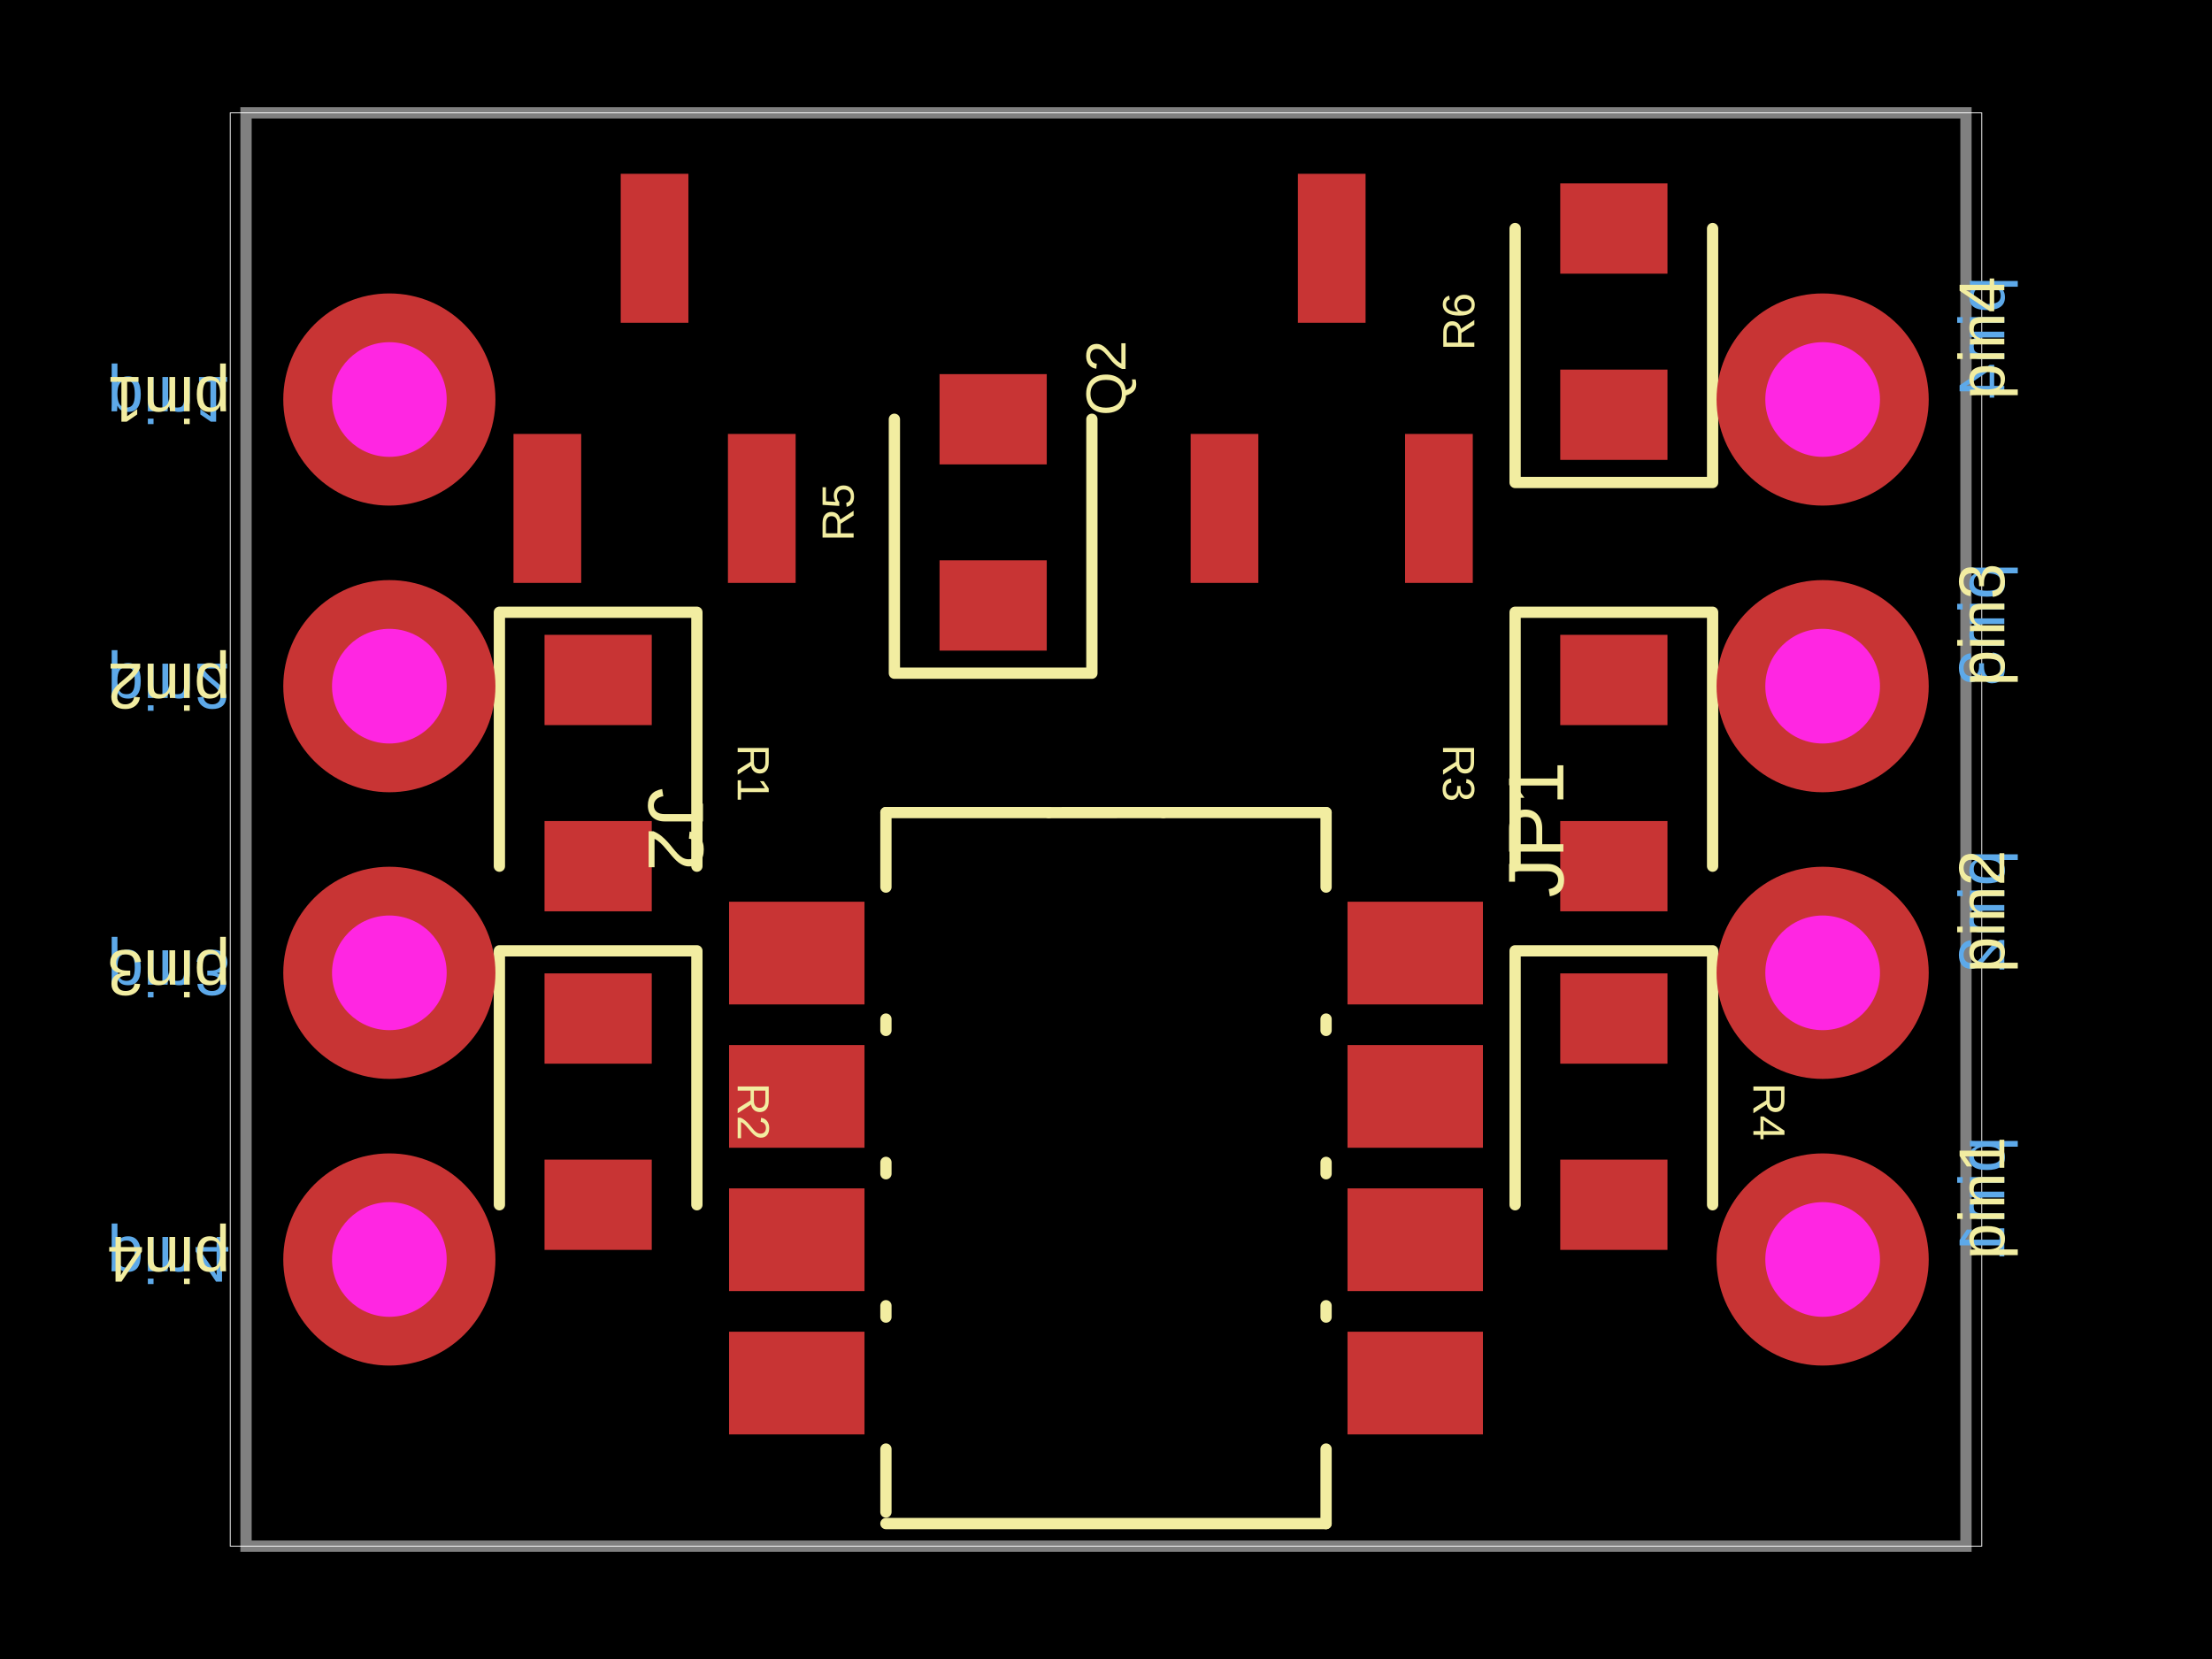
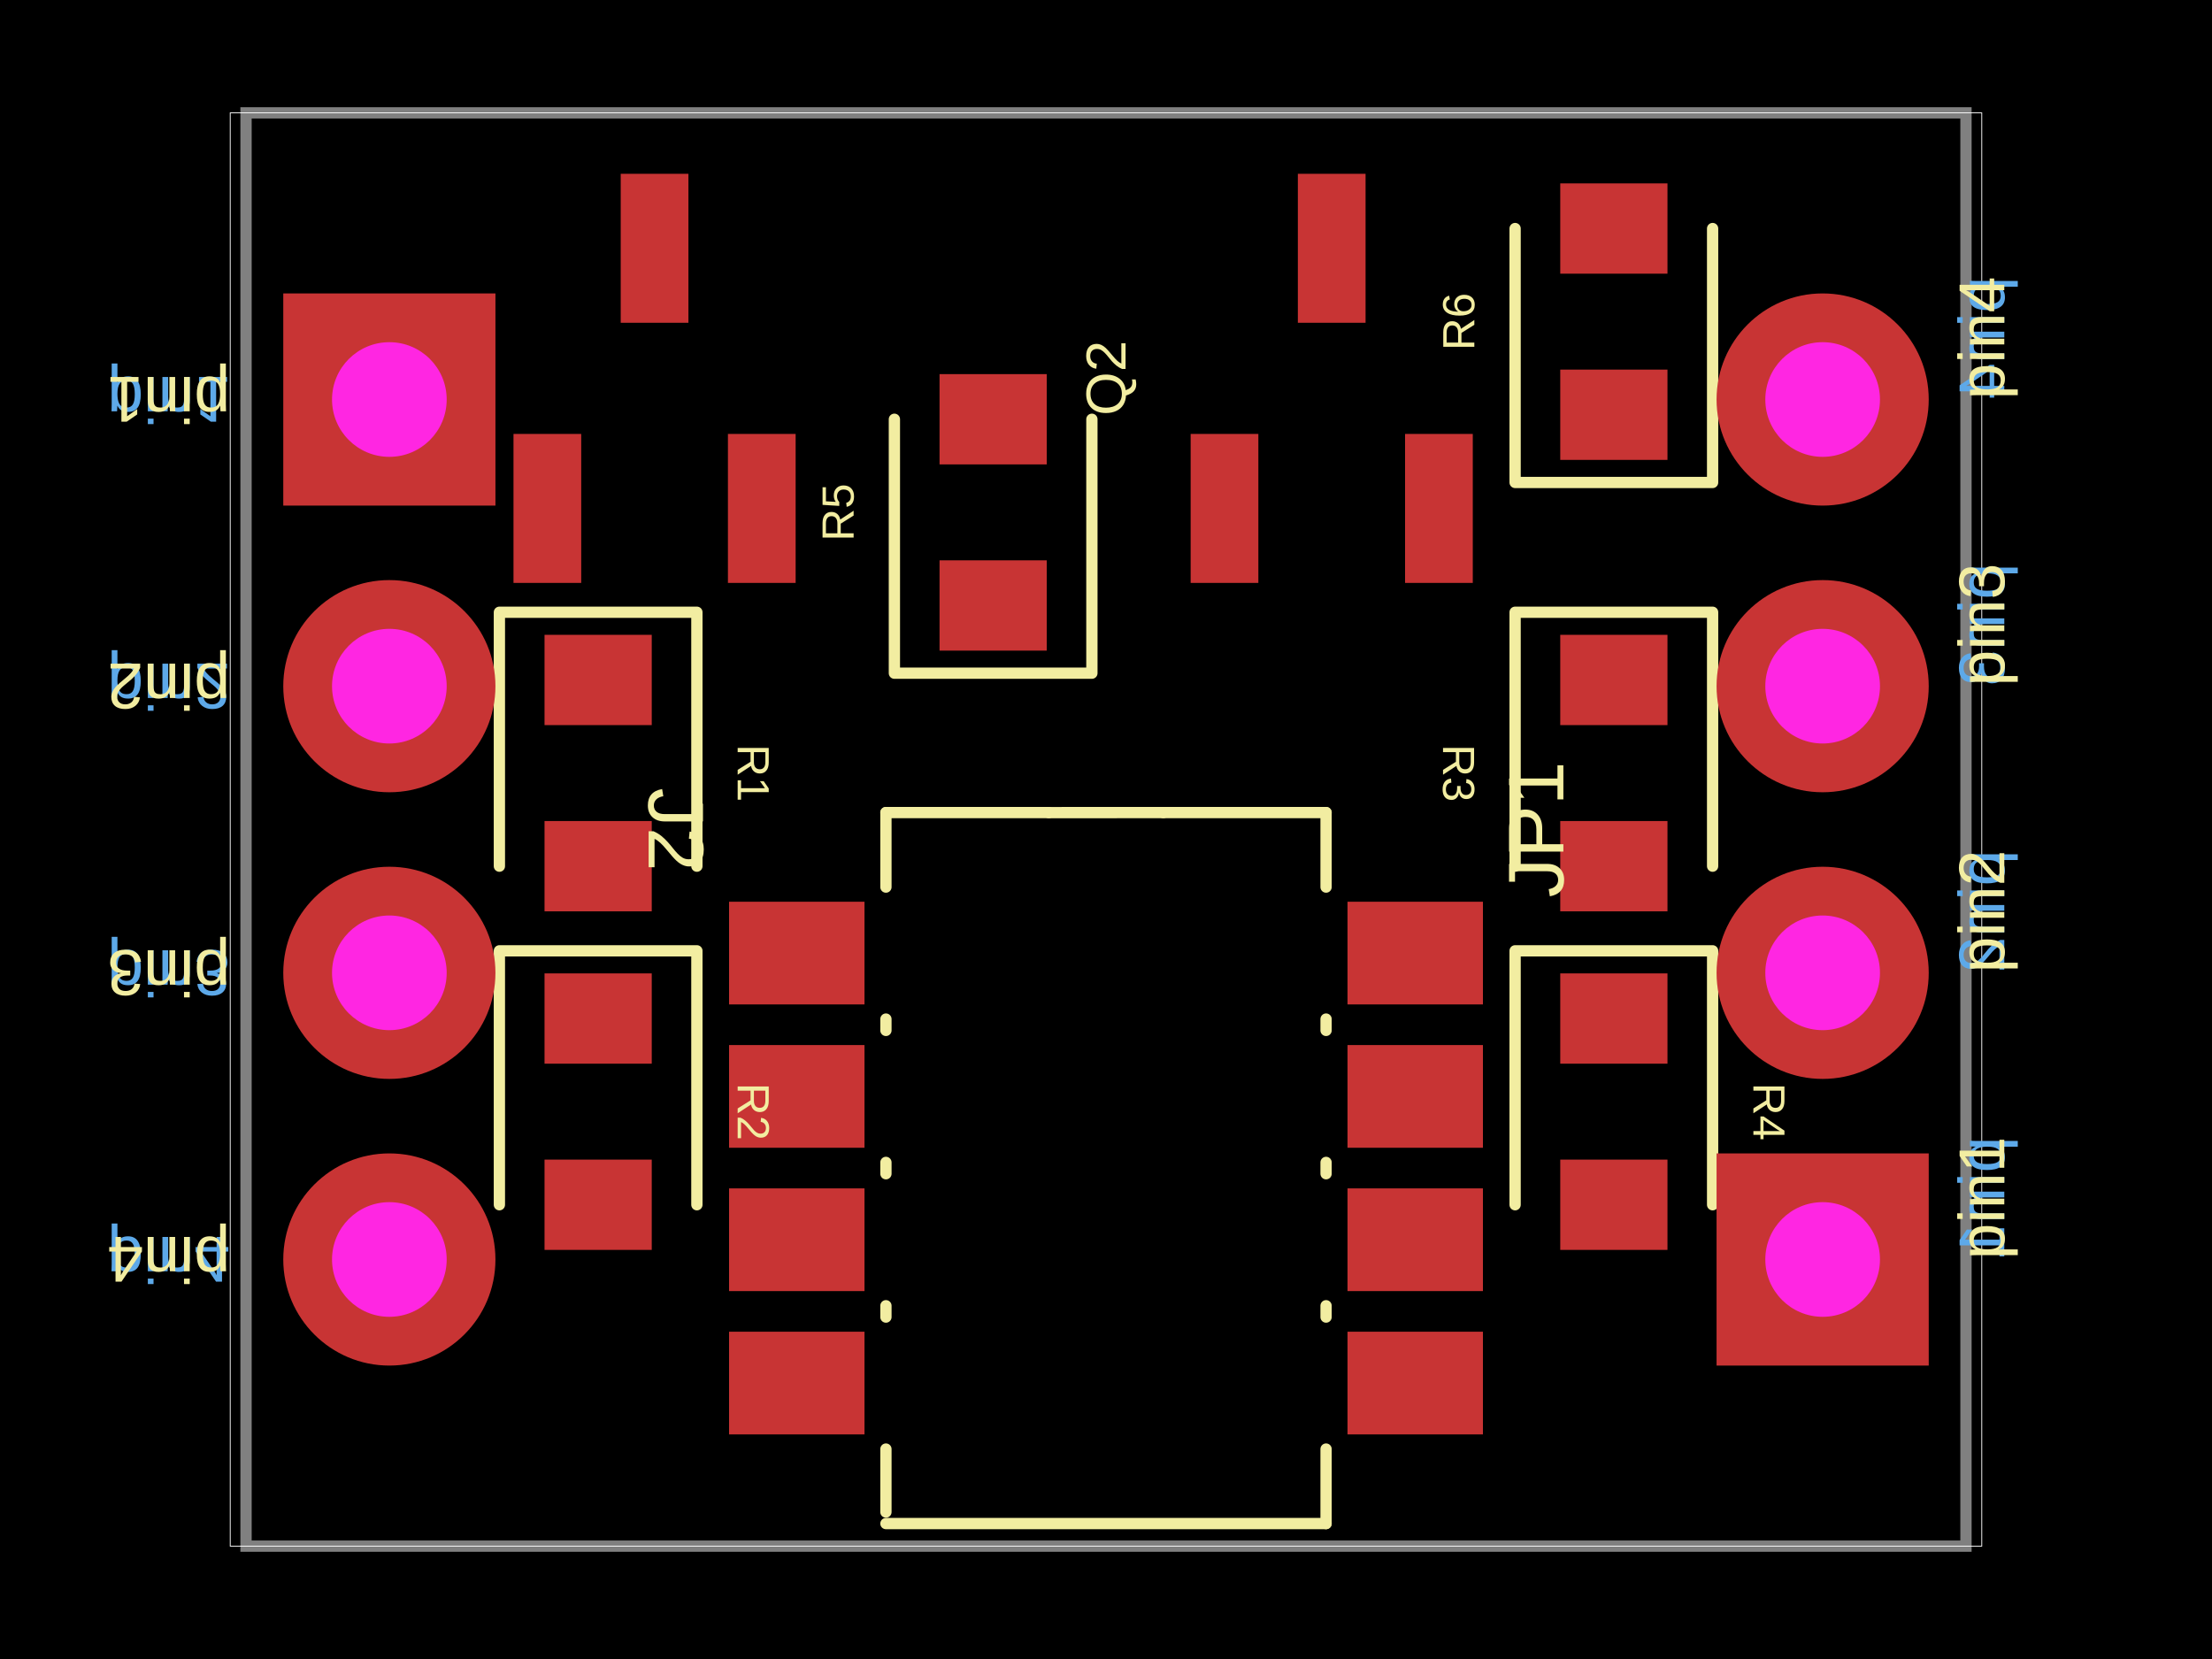
- <svg xmlns="http://www.w3.org/2000/svg" width="800" height="600" data-software-used-string="@tscircuit/core@0.0.1015">
+ <svg xmlns="http://www.w3.org/2000/svg" width="800" height="600" data-software-used-string="@tscircuit/core@0.0.1051">
  <style />
  <rect class="boundary" x="0" y="0" fill="#000" width="800" height="600" data-type="pcb_background" data-pcb-layer="global" />
  <rect class="pcb-boundary" fill="none" stroke="#fff" stroke-width="0.3" x="83.265" y="40.816" width="633.469" height="518.367" data-type="pcb_boundary" data-pcb-layer="global" />
  <path class="pcb-board" d="M 88.98 559.184 L 711.02 559.184 L 711.02 40.816 L 88.98 40.816 Z" fill="none" stroke="rgba(255, 255, 255, 0.5)" stroke-width="4.082" data-type="pcb_board" data-pcb-layer="board" />
  <text x="0" y="0" dx="0" dy="0" fill="#5da9e9" font-family="Arial, sans-serif" font-size="23.51" text-anchor="end" dominant-baseline="central" transform="matrix(1,1.2246467991473532e-16,1.2246467991473532e-16,-1,83.26531,144.4898)" class="pcb-silkscreen-text pcb-silkscreen-bottom" data-pcb-silkscreen-text-id="pcb_component_9" stroke="none" data-type="pcb_silkscreen_text" data-pcb-layer="bottom">pin1</text>
  <text x="0" y="0" dx="0" dy="0" fill="#5da9e9" font-family="Arial, sans-serif" font-size="23.51" text-anchor="end" dominant-baseline="central" transform="matrix(1,1.2246467991473532e-16,1.2246467991473532e-16,-1,83.26531,248.1633)" class="pcb-silkscreen-text pcb-silkscreen-bottom" data-pcb-silkscreen-text-id="pcb_component_9" stroke="none" data-type="pcb_silkscreen_text" data-pcb-layer="bottom">pin2</text>
  <text x="0" y="0" dx="0" dy="0" fill="#5da9e9" font-family="Arial, sans-serif" font-size="23.51" text-anchor="end" dominant-baseline="central" transform="matrix(1,1.2246467991473532e-16,1.2246467991473532e-16,-1,83.26531,351.8367)" class="pcb-silkscreen-text pcb-silkscreen-bottom" data-pcb-silkscreen-text-id="pcb_component_9" stroke="none" data-type="pcb_silkscreen_text" data-pcb-layer="bottom">pin3</text>
  <text x="0" y="0" dx="0" dy="0" fill="#5da9e9" font-family="Arial, sans-serif" font-size="23.51" text-anchor="end" dominant-baseline="central" transform="matrix(1,1.2246467991473532e-16,1.2246467991473532e-16,-1,83.26531,455.5102)" class="pcb-silkscreen-text pcb-silkscreen-bottom" data-pcb-silkscreen-text-id="pcb_component_9" stroke="none" data-type="pcb_silkscreen_text" data-pcb-layer="bottom">pin4</text>
  <text x="0" y="0" dx="0" dy="0" fill="#5da9e9" font-family="Arial, sans-serif" font-size="23.51" text-anchor="end" dominant-baseline="central" transform="matrix(-6.123233995736766e-17,1,1,6.123233995736766e-17,716.7347,455.5102)" class="pcb-silkscreen-text pcb-silkscreen-bottom" data-pcb-silkscreen-text-id="pcb_component_10" stroke="none" data-type="pcb_silkscreen_text" data-pcb-layer="bottom">pin1</text>
  <text x="0" y="0" dx="0" dy="0" fill="#5da9e9" font-family="Arial, sans-serif" font-size="23.51" text-anchor="end" dominant-baseline="central" transform="matrix(-6.123233995736766e-17,1,1,6.123233995736766e-17,716.7347,351.8367)" class="pcb-silkscreen-text pcb-silkscreen-bottom" data-pcb-silkscreen-text-id="pcb_component_10" stroke="none" data-type="pcb_silkscreen_text" data-pcb-layer="bottom">pin2</text>
  <text x="0" y="0" dx="0" dy="0" fill="#5da9e9" font-family="Arial, sans-serif" font-size="23.51" text-anchor="end" dominant-baseline="central" transform="matrix(-6.123233995736766e-17,1,1,6.123233995736766e-17,716.7347,248.1633)" class="pcb-silkscreen-text pcb-silkscreen-bottom" data-pcb-silkscreen-text-id="pcb_component_10" stroke="none" data-type="pcb_silkscreen_text" data-pcb-layer="bottom">pin3</text>
  <text x="0" y="0" dx="0" dy="0" fill="#5da9e9" font-family="Arial, sans-serif" font-size="23.51" text-anchor="end" dominant-baseline="central" transform="matrix(-6.123233995736766e-17,1,1,6.123233995736766e-17,716.7347,144.4898)" class="pcb-silkscreen-text pcb-silkscreen-bottom" data-pcb-silkscreen-text-id="pcb_component_10" stroke="none" data-type="pcb_silkscreen_text" data-pcb-layer="bottom">pin4</text>
  <rect class="pcb-pad" fill="rgb(200, 52, 52)" x="263.678" y="326.122" width="48.979" height="37.143" data-type="pcb_smtpad" data-pcb-layer="top" />
  <rect class="pcb-pad" fill="rgb(200, 52, 52)" x="263.678" y="377.959" width="48.979" height="37.143" data-type="pcb_smtpad" data-pcb-layer="top" />
  <rect class="pcb-pad" fill="rgb(200, 52, 52)" x="263.678" y="429.796" width="48.979" height="37.143" data-type="pcb_smtpad" data-pcb-layer="top" />
  <rect class="pcb-pad" fill="rgb(200, 52, 52)" x="263.678" y="481.633" width="48.979" height="37.143" data-type="pcb_smtpad" data-pcb-layer="top" />
  <rect class="pcb-pad" fill="rgb(200, 52, 52)" x="487.343" y="326.122" width="48.979" height="37.143" data-type="pcb_smtpad" data-pcb-layer="top" />
  <rect class="pcb-pad" fill="rgb(200, 52, 52)" x="487.343" y="377.959" width="48.979" height="37.143" data-type="pcb_smtpad" data-pcb-layer="top" />
  <rect class="pcb-pad" fill="rgb(200, 52, 52)" x="487.343" y="429.796" width="48.979" height="37.143" data-type="pcb_smtpad" data-pcb-layer="top" />
  <rect class="pcb-pad" fill="rgb(200, 52, 52)" x="487.343" y="481.633" width="48.979" height="37.143" data-type="pcb_smtpad" data-pcb-layer="top" />
  <rect class="pcb-pad" fill="rgb(200, 52, 52)" x="196.939" y="229.592" width="38.776" height="32.653" data-type="pcb_smtpad" data-pcb-layer="top" />
  <rect class="pcb-pad" fill="rgb(200, 52, 52)" x="196.939" y="296.939" width="38.776" height="32.653" data-type="pcb_smtpad" data-pcb-layer="top" />
  <rect class="pcb-pad" fill="rgb(200, 52, 52)" x="196.939" y="352.041" width="38.776" height="32.653" data-type="pcb_smtpad" data-pcb-layer="top" />
  <rect class="pcb-pad" fill="rgb(200, 52, 52)" x="196.939" y="419.388" width="38.776" height="32.653" data-type="pcb_smtpad" data-pcb-layer="top" />
  <rect class="pcb-pad" fill="rgb(200, 52, 52)" x="564.286" y="229.592" width="38.776" height="32.653" data-type="pcb_smtpad" data-pcb-layer="top" />
  <rect class="pcb-pad" fill="rgb(200, 52, 52)" x="564.286" y="296.939" width="38.776" height="32.653" data-type="pcb_smtpad" data-pcb-layer="top" />
  <rect class="pcb-pad" fill="rgb(200, 52, 52)" x="564.286" y="352.041" width="38.776" height="32.653" data-type="pcb_smtpad" data-pcb-layer="top" />
  <rect class="pcb-pad" fill="rgb(200, 52, 52)" x="564.286" y="419.388" width="38.776" height="32.653" data-type="pcb_smtpad" data-pcb-layer="top" />
  <rect class="pcb-pad" fill="rgb(200, 52, 52)" x="339.796" y="202.653" width="38.776" height="32.653" data-type="pcb_smtpad" data-pcb-layer="top" />
  <rect class="pcb-pad" fill="rgb(200, 52, 52)" x="339.796" y="135.306" width="38.776" height="32.653" data-type="pcb_smtpad" data-pcb-layer="top" />
  <rect class="pcb-pad" fill="rgb(200, 52, 52)" x="564.286" y="133.673" width="38.776" height="32.653" data-type="pcb_smtpad" data-pcb-layer="top" />
  <rect class="pcb-pad" fill="rgb(200, 52, 52)" x="564.286" y="66.327" width="38.776" height="32.653" data-type="pcb_smtpad" data-pcb-layer="top" />
  <rect class="pcb-pad" fill="rgb(200, 52, 52)" x="185.714" y="156.939" width="24.49" height="53.878" data-type="pcb_smtpad" data-pcb-layer="top" />
  <rect class="pcb-pad" fill="rgb(200, 52, 52)" x="263.265" y="156.939" width="24.49" height="53.878" data-type="pcb_smtpad" data-pcb-layer="top" />
  <rect class="pcb-pad" fill="rgb(200, 52, 52)" x="224.49" y="62.857" width="24.49" height="53.878" data-type="pcb_smtpad" data-pcb-layer="top" />
  <rect class="pcb-pad" fill="rgb(200, 52, 52)" x="430.612" y="156.939" width="24.49" height="53.878" data-type="pcb_smtpad" data-pcb-layer="top" />
  <rect class="pcb-pad" fill="rgb(200, 52, 52)" x="508.163" y="156.939" width="24.49" height="53.878" data-type="pcb_smtpad" data-pcb-layer="top" />
  <rect class="pcb-pad" fill="rgb(200, 52, 52)" x="469.388" y="62.857" width="24.49" height="53.878" data-type="pcb_smtpad" data-pcb-layer="top" />
  <path class="pcb-silkscreen pcb-silkscreen-top" d="M 479.591 551.021 L 320.408 551.021" fill="none" stroke="#f2eda1" stroke-width="4.082" stroke-linecap="round" stroke-linejoin="round" data-pcb-component-id="pcb_component_0" data-pcb-silkscreen-path-id="pcb_silkscreen_path_0" data-type="pcb_silkscreen_path" data-pcb-layer="top" />
  <path class="pcb-silkscreen pcb-silkscreen-top" d="M 479.592 293.877 L 420.735 293.877" fill="none" stroke="#f2eda1" stroke-width="4.082" stroke-linecap="round" stroke-linejoin="round" data-pcb-component-id="pcb_component_0" data-pcb-silkscreen-path-id="pcb_silkscreen_path_1" data-type="pcb_silkscreen_path" data-pcb-layer="top" />
  <path class="pcb-silkscreen pcb-silkscreen-top" d="M 320.409 293.877 L 374.082 293.877 L 379.265 293.877" fill="none" stroke="#f2eda1" stroke-width="4.082" stroke-linecap="round" stroke-linejoin="round" data-pcb-component-id="pcb_component_0" data-pcb-silkscreen-path-id="pcb_silkscreen_path_2" data-type="pcb_silkscreen_path" data-pcb-layer="top" />
  <path class="pcb-silkscreen pcb-silkscreen-top" d="M 479.592 293.877 L 479.592 320.826" fill="none" stroke="#f2eda1" stroke-width="4.082" stroke-linecap="round" stroke-linejoin="round" data-pcb-component-id="pcb_component_0" data-pcb-silkscreen-path-id="pcb_silkscreen_path_3" data-type="pcb_silkscreen_path" data-pcb-layer="top" />
  <path class="pcb-silkscreen pcb-silkscreen-top" d="M 479.592 368.562 L 479.592 372.661" fill="none" stroke="#f2eda1" stroke-width="4.082" stroke-linecap="round" stroke-linejoin="round" data-pcb-component-id="pcb_component_0" data-pcb-silkscreen-path-id="pcb_silkscreen_path_4" data-type="pcb_silkscreen_path" data-pcb-layer="top" />
  <path class="pcb-silkscreen pcb-silkscreen-top" d="M 479.592 420.4 L 479.592 424.498" fill="none" stroke="#f2eda1" stroke-width="4.082" stroke-linecap="round" stroke-linejoin="round" data-pcb-component-id="pcb_component_0" data-pcb-silkscreen-path-id="pcb_silkscreen_path_5" data-type="pcb_silkscreen_path" data-pcb-layer="top" />
  <path class="pcb-silkscreen pcb-silkscreen-top" d="M 479.592 472.237 L 479.592 476.334" fill="none" stroke="#f2eda1" stroke-width="4.082" stroke-linecap="round" stroke-linejoin="round" data-pcb-component-id="pcb_component_0" data-pcb-silkscreen-path-id="pcb_silkscreen_path_6" data-type="pcb_silkscreen_path" data-pcb-layer="top" />
  <path class="pcb-silkscreen pcb-silkscreen-top" d="M 479.592 524.074 L 479.592 551.021" fill="none" stroke="#f2eda1" stroke-width="4.082" stroke-linecap="round" stroke-linejoin="round" data-pcb-component-id="pcb_component_0" data-pcb-silkscreen-path-id="pcb_silkscreen_path_7" data-type="pcb_silkscreen_path" data-pcb-layer="top" />
  <path class="pcb-silkscreen pcb-silkscreen-top" d="M 320.409 293.877 L 320.409 320.826" fill="none" stroke="#f2eda1" stroke-width="4.082" stroke-linecap="round" stroke-linejoin="round" data-pcb-component-id="pcb_component_0" data-pcb-silkscreen-path-id="pcb_silkscreen_path_8" data-type="pcb_silkscreen_path" data-pcb-layer="top" />
  <path class="pcb-silkscreen pcb-silkscreen-top" d="M 320.409 368.562 L 320.409 372.663" fill="none" stroke="#f2eda1" stroke-width="4.082" stroke-linecap="round" stroke-linejoin="round" data-pcb-component-id="pcb_component_0" data-pcb-silkscreen-path-id="pcb_silkscreen_path_9" data-type="pcb_silkscreen_path" data-pcb-layer="top" />
  <path class="pcb-silkscreen pcb-silkscreen-top" d="M 320.409 420.398 L 320.409 424.5" fill="none" stroke="#f2eda1" stroke-width="4.082" stroke-linecap="round" stroke-linejoin="round" data-pcb-component-id="pcb_component_0" data-pcb-silkscreen-path-id="pcb_silkscreen_path_10" data-type="pcb_silkscreen_path" data-pcb-layer="top" />
  <path class="pcb-silkscreen pcb-silkscreen-top" d="M 320.409 472.235 L 320.409 476.336" fill="none" stroke="#f2eda1" stroke-width="4.082" stroke-linecap="round" stroke-linejoin="round" data-pcb-component-id="pcb_component_0" data-pcb-silkscreen-path-id="pcb_silkscreen_path_11" data-type="pcb_silkscreen_path" data-pcb-layer="top" />
  <path class="pcb-silkscreen pcb-silkscreen-top" d="M 320.409 524.072 L 320.409 546.857" fill="none" stroke="#f2eda1" stroke-width="4.082" stroke-linecap="round" stroke-linejoin="round" data-pcb-component-id="pcb_component_0" data-pcb-silkscreen-path-id="pcb_silkscreen_path_12" data-type="pcb_silkscreen_path" data-pcb-layer="top" />
  <path class="pcb-silkscreen pcb-silkscreen-top" d="M 420.735 293.877 L 379.296 293.894" fill="none" stroke="#f2eda1" stroke-width="4.082" stroke-linecap="round" stroke-linejoin="round" data-pcb-component-id="pcb_component_0" data-pcb-silkscreen-path-id="pcb_silkscreen_path_13" data-type="pcb_silkscreen_path" data-pcb-layer="top" />
  <path class="pcb-silkscreen pcb-silkscreen-top" d="M 252.041 313.265 L 252.041 221.429 L 180.612 221.429 L 180.612 313.265" fill="none" stroke="#f2eda1" stroke-width="4.082" stroke-linecap="round" stroke-linejoin="round" data-pcb-component-id="pcb_component_1" data-pcb-silkscreen-path-id="pcb_silkscreen_path_14" data-type="pcb_silkscreen_path" data-pcb-layer="top" />
  <text x="0" y="0" dx="0" dy="0" fill="#f2eda1" font-family="Arial, sans-serif" font-size="16.327" text-anchor="middle" dominant-baseline="central" transform="matrix(-1.8369701987210297e-16,1,-1,-1.8369701987210297e-16,272.449,279.5918)" class="pcb-silkscreen-text pcb-silkscreen-top" data-pcb-silkscreen-text-id="pcb_component_1" stroke="none" data-type="pcb_silkscreen_text" data-pcb-layer="top">R1</text>
  <path class="pcb-silkscreen pcb-silkscreen-top" d="M 252.041 435.714 L 252.041 343.878 L 180.612 343.878 L 180.612 435.714" fill="none" stroke="#f2eda1" stroke-width="4.082" stroke-linecap="round" stroke-linejoin="round" data-pcb-component-id="pcb_component_2" data-pcb-silkscreen-path-id="pcb_silkscreen_path_15" data-type="pcb_silkscreen_path" data-pcb-layer="top" />
  <text x="0" y="0" dx="0" dy="0" fill="#f2eda1" font-family="Arial, sans-serif" font-size="16.327" text-anchor="middle" dominant-baseline="central" transform="matrix(-1.8369701987210297e-16,1,-1,-1.8369701987210297e-16,272.449,402.0408)" class="pcb-silkscreen-text pcb-silkscreen-top" data-pcb-silkscreen-text-id="pcb_component_2" stroke="none" data-type="pcb_silkscreen_text" data-pcb-layer="top">R2</text>
  <path class="pcb-silkscreen pcb-silkscreen-top" d="M 619.388 313.265 L 619.388 221.429 L 547.959 221.429 L 547.959 313.265" fill="none" stroke="#f2eda1" stroke-width="4.082" stroke-linecap="round" stroke-linejoin="round" data-pcb-component-id="pcb_component_3" data-pcb-silkscreen-path-id="pcb_silkscreen_path_16" data-type="pcb_silkscreen_path" data-pcb-layer="top" />
  <text x="0" y="0" dx="0" dy="0" fill="#f2eda1" font-family="Arial, sans-serif" font-size="16.327" text-anchor="middle" dominant-baseline="central" transform="matrix(-1.8369701987210297e-16,1,-1,-1.8369701987210297e-16,527.551,279.5918)" class="pcb-silkscreen-text pcb-silkscreen-top" data-pcb-silkscreen-text-id="pcb_component_3" stroke="none" data-type="pcb_silkscreen_text" data-pcb-layer="top">R3</text>
  <path class="pcb-silkscreen pcb-silkscreen-top" d="M 619.388 435.714 L 619.388 343.878 L 547.959 343.878 L 547.959 435.714" fill="none" stroke="#f2eda1" stroke-width="4.082" stroke-linecap="round" stroke-linejoin="round" data-pcb-component-id="pcb_component_4" data-pcb-silkscreen-path-id="pcb_silkscreen_path_17" data-type="pcb_silkscreen_path" data-pcb-layer="top" />
  <text x="0" y="0" dx="0" dy="0" fill="#f2eda1" font-family="Arial, sans-serif" font-size="16.327" text-anchor="middle" dominant-baseline="central" transform="matrix(-1.8369701987210297e-16,1,-1,-1.8369701987210297e-16,639.7959,402.0408)" class="pcb-silkscreen-text pcb-silkscreen-top" data-pcb-silkscreen-text-id="pcb_component_4" stroke="none" data-type="pcb_silkscreen_text" data-pcb-layer="top">R4</text>
  <path class="pcb-silkscreen pcb-silkscreen-top" d="M 323.469 151.633 L 323.469 243.469 L 394.898 243.469 L 394.898 151.633" fill="none" stroke="#f2eda1" stroke-width="4.082" stroke-linecap="round" stroke-linejoin="round" data-pcb-component-id="pcb_component_5" data-pcb-silkscreen-path-id="pcb_silkscreen_path_18" data-type="pcb_silkscreen_path" data-pcb-layer="top" />
  <text x="0" y="0" dx="0" dy="0" fill="#f2eda1" font-family="Arial, sans-serif" font-size="16.327" text-anchor="middle" dominant-baseline="central" transform="matrix(6.123233995736766e-17,-1,1,6.123233995736766e-17,303.0612,185.3061)" class="pcb-silkscreen-text pcb-silkscreen-top" data-pcb-silkscreen-text-id="pcb_component_5" stroke="none" data-type="pcb_silkscreen_text" data-pcb-layer="top">R5</text>
  <path class="pcb-silkscreen pcb-silkscreen-top" d="M 547.959 82.653 L 547.959 174.49 L 619.388 174.49 L 619.388 82.653" fill="none" stroke="#f2eda1" stroke-width="4.082" stroke-linecap="round" stroke-linejoin="round" data-pcb-component-id="pcb_component_6" data-pcb-silkscreen-path-id="pcb_silkscreen_path_19" data-type="pcb_silkscreen_path" data-pcb-layer="top" />
  <text x="0" y="0" dx="0" dy="0" fill="#f2eda1" font-family="Arial, sans-serif" font-size="16.327" text-anchor="middle" dominant-baseline="central" transform="matrix(6.123233995736766e-17,-1,1,6.123233995736766e-17,527.551,116.3265)" class="pcb-silkscreen-text pcb-silkscreen-top" data-pcb-silkscreen-text-id="pcb_component_6" stroke="none" data-type="pcb_silkscreen_text" data-pcb-layer="top">R6</text>
  <text x="0" y="0" dx="0" dy="0" fill="#f2eda1" font-family="Arial, sans-serif" font-size="20.408" text-anchor="middle" dominant-baseline="central" transform="matrix(6.123233995736766e-17,-1,1,6.123233995736766e-17,155.102,136.7347)" class="pcb-silkscreen-text pcb-silkscreen-top" data-pcb-silkscreen-text-id="pcb_component_7" stroke="none" data-type="pcb_silkscreen_text" data-pcb-layer="top">Q1</text>
  <text x="0" y="0" dx="0" dy="0" fill="#f2eda1" font-family="Arial, sans-serif" font-size="20.408" text-anchor="middle" dominant-baseline="central" transform="matrix(6.123233995736766e-17,-1,1,6.123233995736766e-17,400,136.7347)" class="pcb-silkscreen-text pcb-silkscreen-top" data-pcb-silkscreen-text-id="pcb_component_8" stroke="none" data-type="pcb_silkscreen_text" data-pcb-layer="top">Q2</text>
  <text x="0" y="0" dx="0" dy="0" fill="#f2eda1" font-family="Arial, sans-serif" font-size="23.51" text-anchor="start" dominant-baseline="central" transform="matrix(-1,-1.2246467991473532e-16,1.2246467991473532e-16,-1,83.26531,144.4898)" class="pcb-silkscreen-text pcb-silkscreen-top" data-pcb-silkscreen-text-id="pcb_component_9" stroke="none" data-type="pcb_silkscreen_text" data-pcb-layer="top">pin1</text>
  <text x="0" y="0" dx="0" dy="0" fill="#f2eda1" font-family="Arial, sans-serif" font-size="23.51" text-anchor="start" dominant-baseline="central" transform="matrix(-1,-1.2246467991473532e-16,1.2246467991473532e-16,-1,83.26531,248.1633)" class="pcb-silkscreen-text pcb-silkscreen-top" data-pcb-silkscreen-text-id="pcb_component_9" stroke="none" data-type="pcb_silkscreen_text" data-pcb-layer="top">pin2</text>
  <text x="0" y="0" dx="0" dy="0" fill="#f2eda1" font-family="Arial, sans-serif" font-size="23.51" text-anchor="start" dominant-baseline="central" transform="matrix(-1,-1.2246467991473532e-16,1.2246467991473532e-16,-1,83.26531,351.8367)" class="pcb-silkscreen-text pcb-silkscreen-top" data-pcb-silkscreen-text-id="pcb_component_9" stroke="none" data-type="pcb_silkscreen_text" data-pcb-layer="top">pin3</text>
  <text x="0" y="0" dx="0" dy="0" fill="#f2eda1" font-family="Arial, sans-serif" font-size="23.51" text-anchor="start" dominant-baseline="central" transform="matrix(-1,-1.2246467991473532e-16,1.2246467991473532e-16,-1,83.26531,455.5102)" class="pcb-silkscreen-text pcb-silkscreen-top" data-pcb-silkscreen-text-id="pcb_component_9" stroke="none" data-type="pcb_silkscreen_text" data-pcb-layer="top">pin4</text>
  <text x="0" y="0" dx="0" dy="0" fill="#f2eda1" font-family="Arial, sans-serif" font-size="28.571" text-anchor="middle" dominant-baseline="central" transform="matrix(-1.8369701987210297e-16,1,-1,-1.8369701987210297e-16,244.4898,300)" class="pcb-silkscreen-text pcb-silkscreen-top" data-pcb-silkscreen-text-id="pcb_component_9" stroke="none" data-type="pcb_silkscreen_text" data-pcb-layer="top">J2</text>
  <text x="0" y="0" dx="0" dy="0" fill="#f2eda1" font-family="Arial, sans-serif" font-size="23.51" text-anchor="start" dominant-baseline="central" transform="matrix(6.123233995736766e-17,-1,1,6.123233995736766e-17,716.7347,455.5102)" class="pcb-silkscreen-text pcb-silkscreen-top" data-pcb-silkscreen-text-id="pcb_component_10" stroke="none" data-type="pcb_silkscreen_text" data-pcb-layer="top">pin1</text>
  <text x="0" y="0" dx="0" dy="0" fill="#f2eda1" font-family="Arial, sans-serif" font-size="23.51" text-anchor="start" dominant-baseline="central" transform="matrix(6.123233995736766e-17,-1,1,6.123233995736766e-17,716.7347,351.8367)" class="pcb-silkscreen-text pcb-silkscreen-top" data-pcb-silkscreen-text-id="pcb_component_10" stroke="none" data-type="pcb_silkscreen_text" data-pcb-layer="top">pin2</text>
  <text x="0" y="0" dx="0" dy="0" fill="#f2eda1" font-family="Arial, sans-serif" font-size="23.51" text-anchor="start" dominant-baseline="central" transform="matrix(6.123233995736766e-17,-1,1,6.123233995736766e-17,716.7347,248.1633)" class="pcb-silkscreen-text pcb-silkscreen-top" data-pcb-silkscreen-text-id="pcb_component_10" stroke="none" data-type="pcb_silkscreen_text" data-pcb-layer="top">pin3</text>
  <text x="0" y="0" dx="0" dy="0" fill="#f2eda1" font-family="Arial, sans-serif" font-size="23.51" text-anchor="start" dominant-baseline="central" transform="matrix(6.123233995736766e-17,-1,1,6.123233995736766e-17,716.7347,144.4898)" class="pcb-silkscreen-text pcb-silkscreen-top" data-pcb-silkscreen-text-id="pcb_component_10" stroke="none" data-type="pcb_silkscreen_text" data-pcb-layer="top">pin4</text>
  <text x="0" y="0" dx="0" dy="0" fill="#f2eda1" font-family="Arial, sans-serif" font-size="28.571" text-anchor="middle" dominant-baseline="central" transform="matrix(6.123233995736766e-17,-1,1,6.123233995736766e-17,555.5102,300)" class="pcb-silkscreen-text pcb-silkscreen-top" data-pcb-silkscreen-text-id="pcb_component_10" stroke="none" data-type="pcb_silkscreen_text" data-pcb-layer="top">JP1</text>
  <g data-type="pcb_plated_hole" data-pcb-layer="through">
-     <circle class="pcb-hole-outer" fill="rgb(200, 52, 52)" cx="140.816" cy="144.49" r="38.367" data-type="pcb_plated_hole" data-pcb-layer="top" />
+     <rect class="pcb-hole-outer-pad" fill="rgb(200, 52, 52)" x="102.449" y="106.122" width="76.735" height="76.735" data-type="pcb_plated_hole" data-pcb-layer="top" />
    <circle class="pcb-hole-inner" fill="#FF26E2" cx="140.816" cy="144.49" r="20.735" data-type="pcb_plated_hole_drill" data-pcb-layer="drill" />
  </g>
  <g data-type="pcb_plated_hole" data-pcb-layer="through">
    <circle class="pcb-hole-outer" fill="rgb(200, 52, 52)" cx="140.816" cy="248.163" r="38.367" data-type="pcb_plated_hole" data-pcb-layer="top" />
    <circle class="pcb-hole-inner" fill="#FF26E2" cx="140.816" cy="248.163" r="20.735" data-type="pcb_plated_hole_drill" data-pcb-layer="drill" />
  </g>
  <g data-type="pcb_plated_hole" data-pcb-layer="through">
    <circle class="pcb-hole-outer" fill="rgb(200, 52, 52)" cx="140.816" cy="351.837" r="38.367" data-type="pcb_plated_hole" data-pcb-layer="top" />
    <circle class="pcb-hole-inner" fill="#FF26E2" cx="140.816" cy="351.837" r="20.735" data-type="pcb_plated_hole_drill" data-pcb-layer="drill" />
  </g>
  <g data-type="pcb_plated_hole" data-pcb-layer="through">
    <circle class="pcb-hole-outer" fill="rgb(200, 52, 52)" cx="140.816" cy="455.51" r="38.367" data-type="pcb_plated_hole" data-pcb-layer="top" />
    <circle class="pcb-hole-inner" fill="#FF26E2" cx="140.816" cy="455.51" r="20.735" data-type="pcb_plated_hole_drill" data-pcb-layer="drill" />
  </g>
  <g data-type="pcb_plated_hole" data-pcb-layer="through">
-     <circle class="pcb-hole-outer" fill="rgb(200, 52, 52)" cx="659.184" cy="455.51" r="38.367" data-type="pcb_plated_hole" data-pcb-layer="top" />
+     <rect class="pcb-hole-outer-pad" fill="rgb(200, 52, 52)" x="620.816" y="417.143" width="76.735" height="76.735" data-type="pcb_plated_hole" data-pcb-layer="top" />
    <circle class="pcb-hole-inner" fill="#FF26E2" cx="659.184" cy="455.51" r="20.735" data-type="pcb_plated_hole_drill" data-pcb-layer="drill" />
  </g>
  <g data-type="pcb_plated_hole" data-pcb-layer="through">
    <circle class="pcb-hole-outer" fill="rgb(200, 52, 52)" cx="659.184" cy="351.837" r="38.367" data-type="pcb_plated_hole" data-pcb-layer="top" />
    <circle class="pcb-hole-inner" fill="#FF26E2" cx="659.184" cy="351.837" r="20.735" data-type="pcb_plated_hole_drill" data-pcb-layer="drill" />
  </g>
  <g data-type="pcb_plated_hole" data-pcb-layer="through">
    <circle class="pcb-hole-outer" fill="rgb(200, 52, 52)" cx="659.184" cy="248.163" r="38.367" data-type="pcb_plated_hole" data-pcb-layer="top" />
    <circle class="pcb-hole-inner" fill="#FF26E2" cx="659.184" cy="248.163" r="20.735" data-type="pcb_plated_hole_drill" data-pcb-layer="drill" />
  </g>
  <g data-type="pcb_plated_hole" data-pcb-layer="through">
    <circle class="pcb-hole-outer" fill="rgb(200, 52, 52)" cx="659.184" cy="144.49" r="38.367" data-type="pcb_plated_hole" data-pcb-layer="top" />
    <circle class="pcb-hole-inner" fill="#FF26E2" cx="659.184" cy="144.49" r="20.735" data-type="pcb_plated_hole_drill" data-pcb-layer="drill" />
  </g>
</svg>
